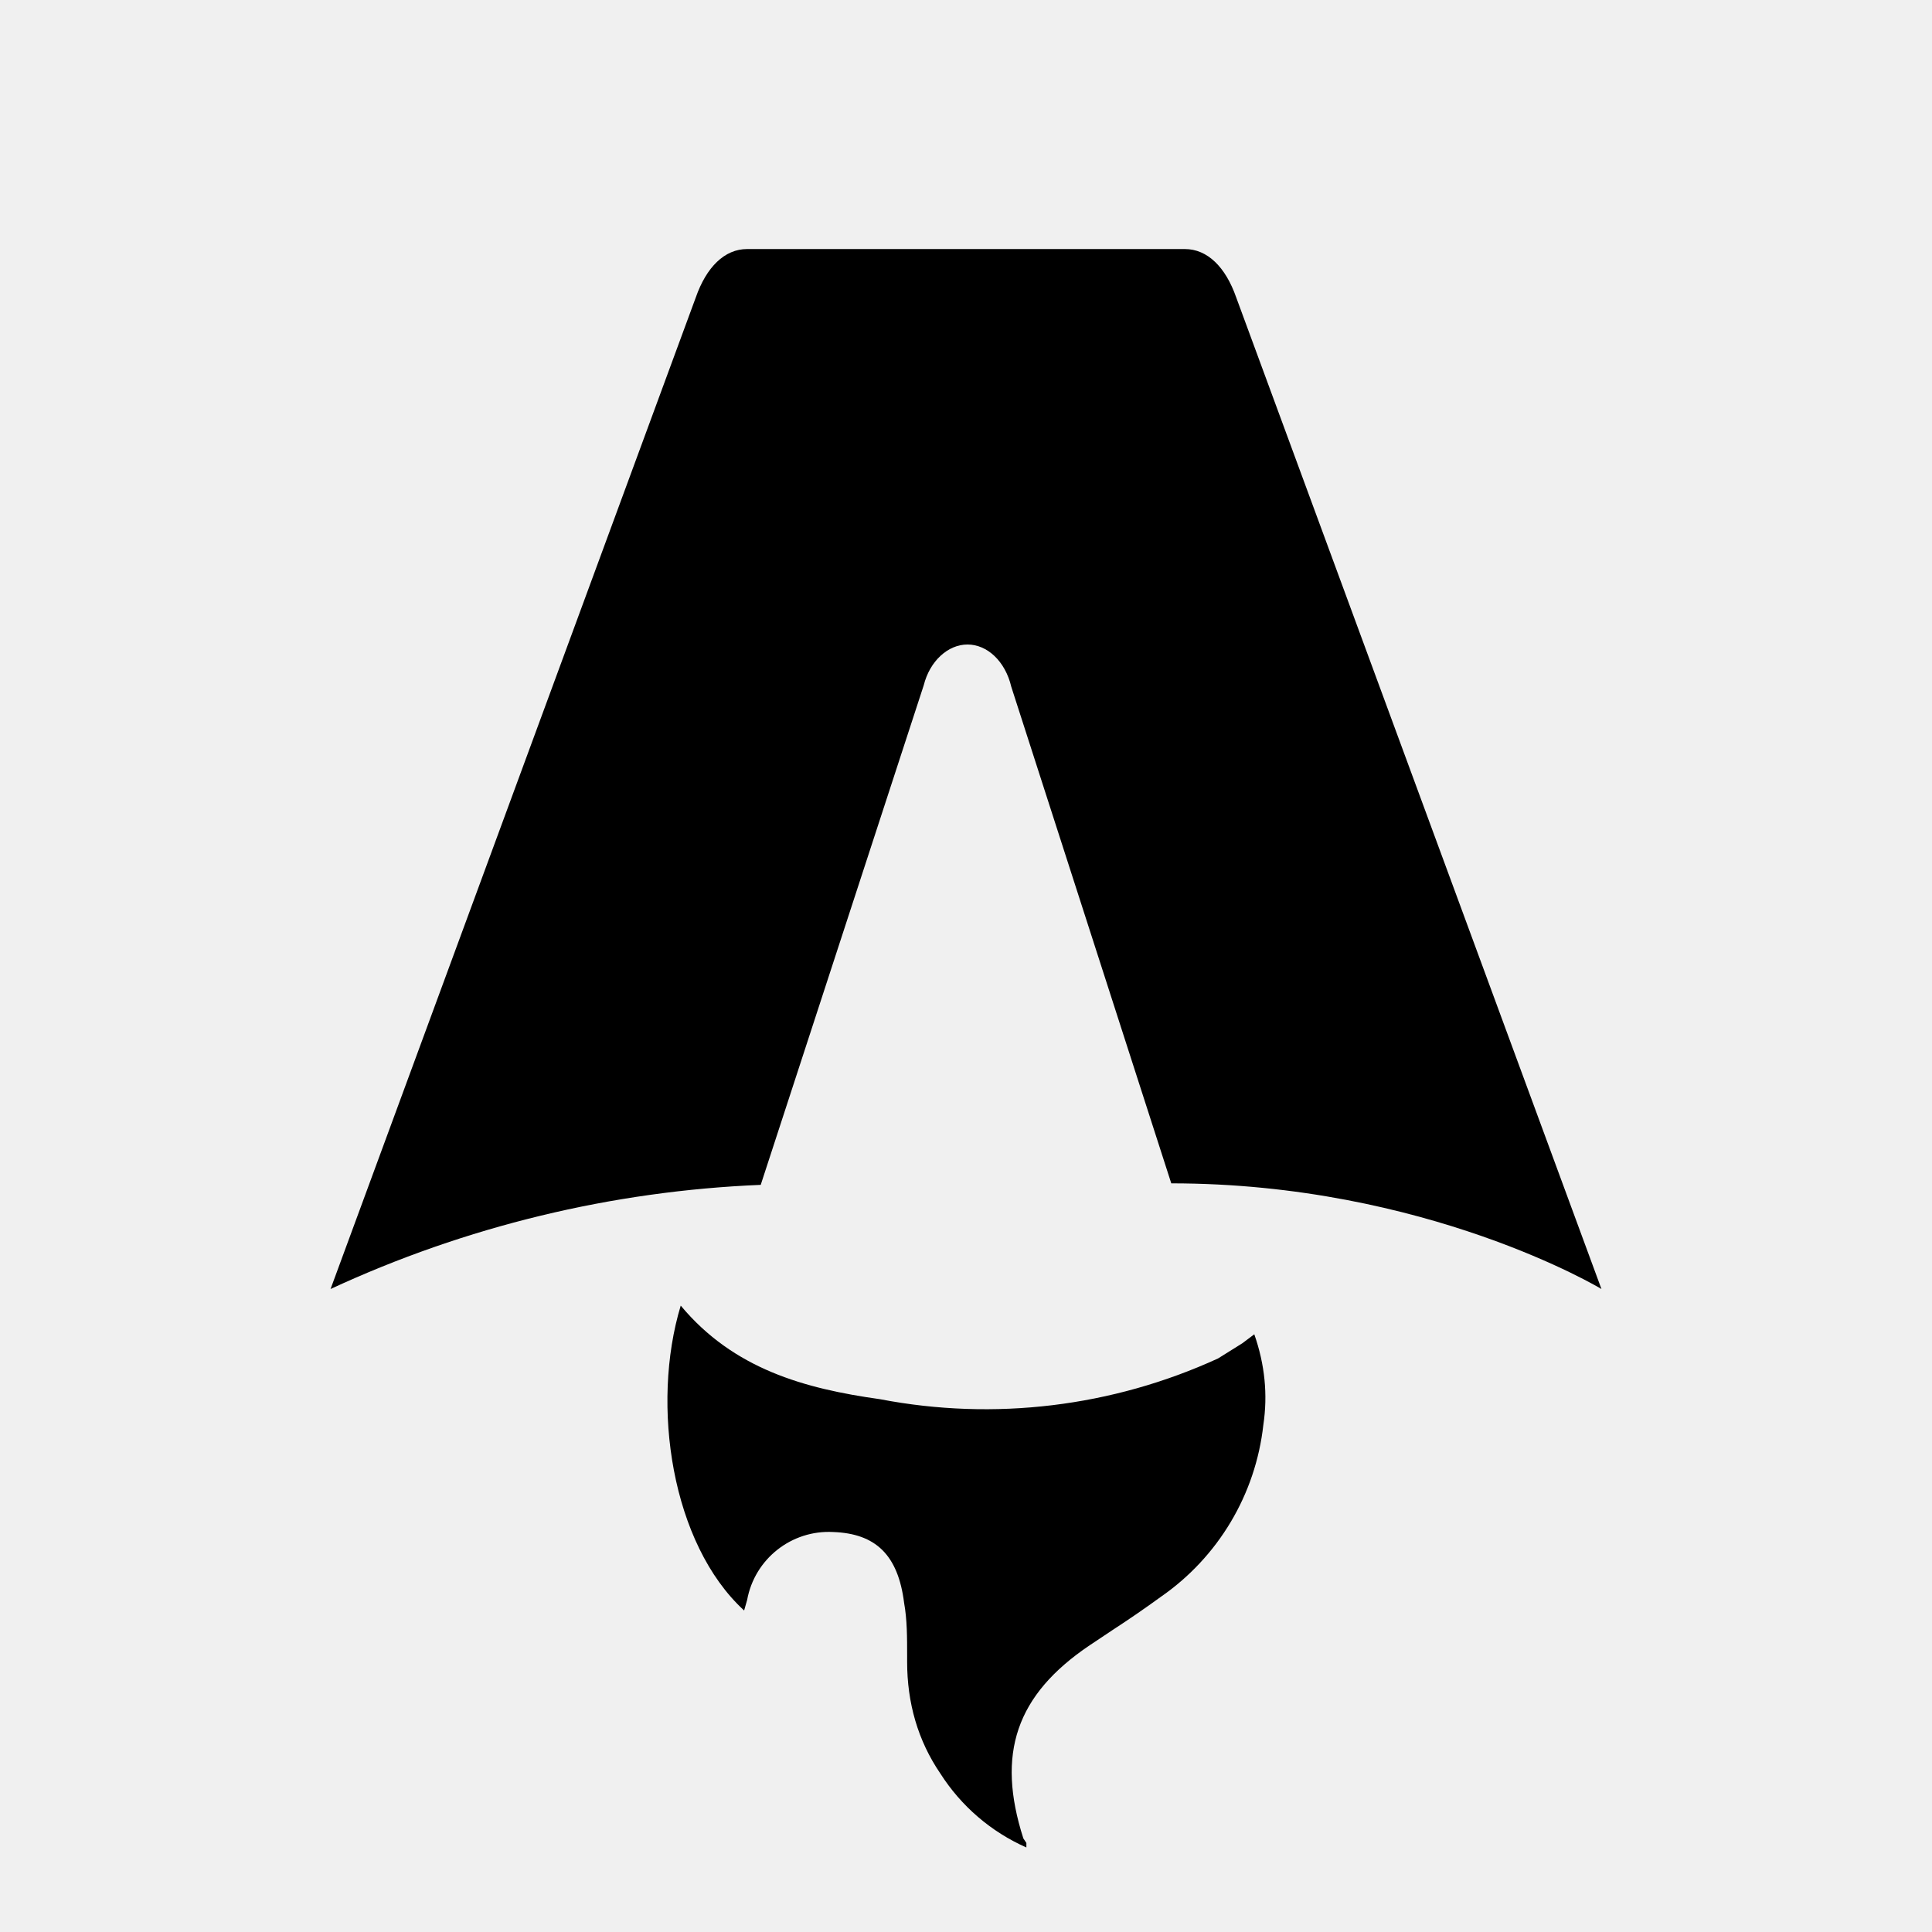
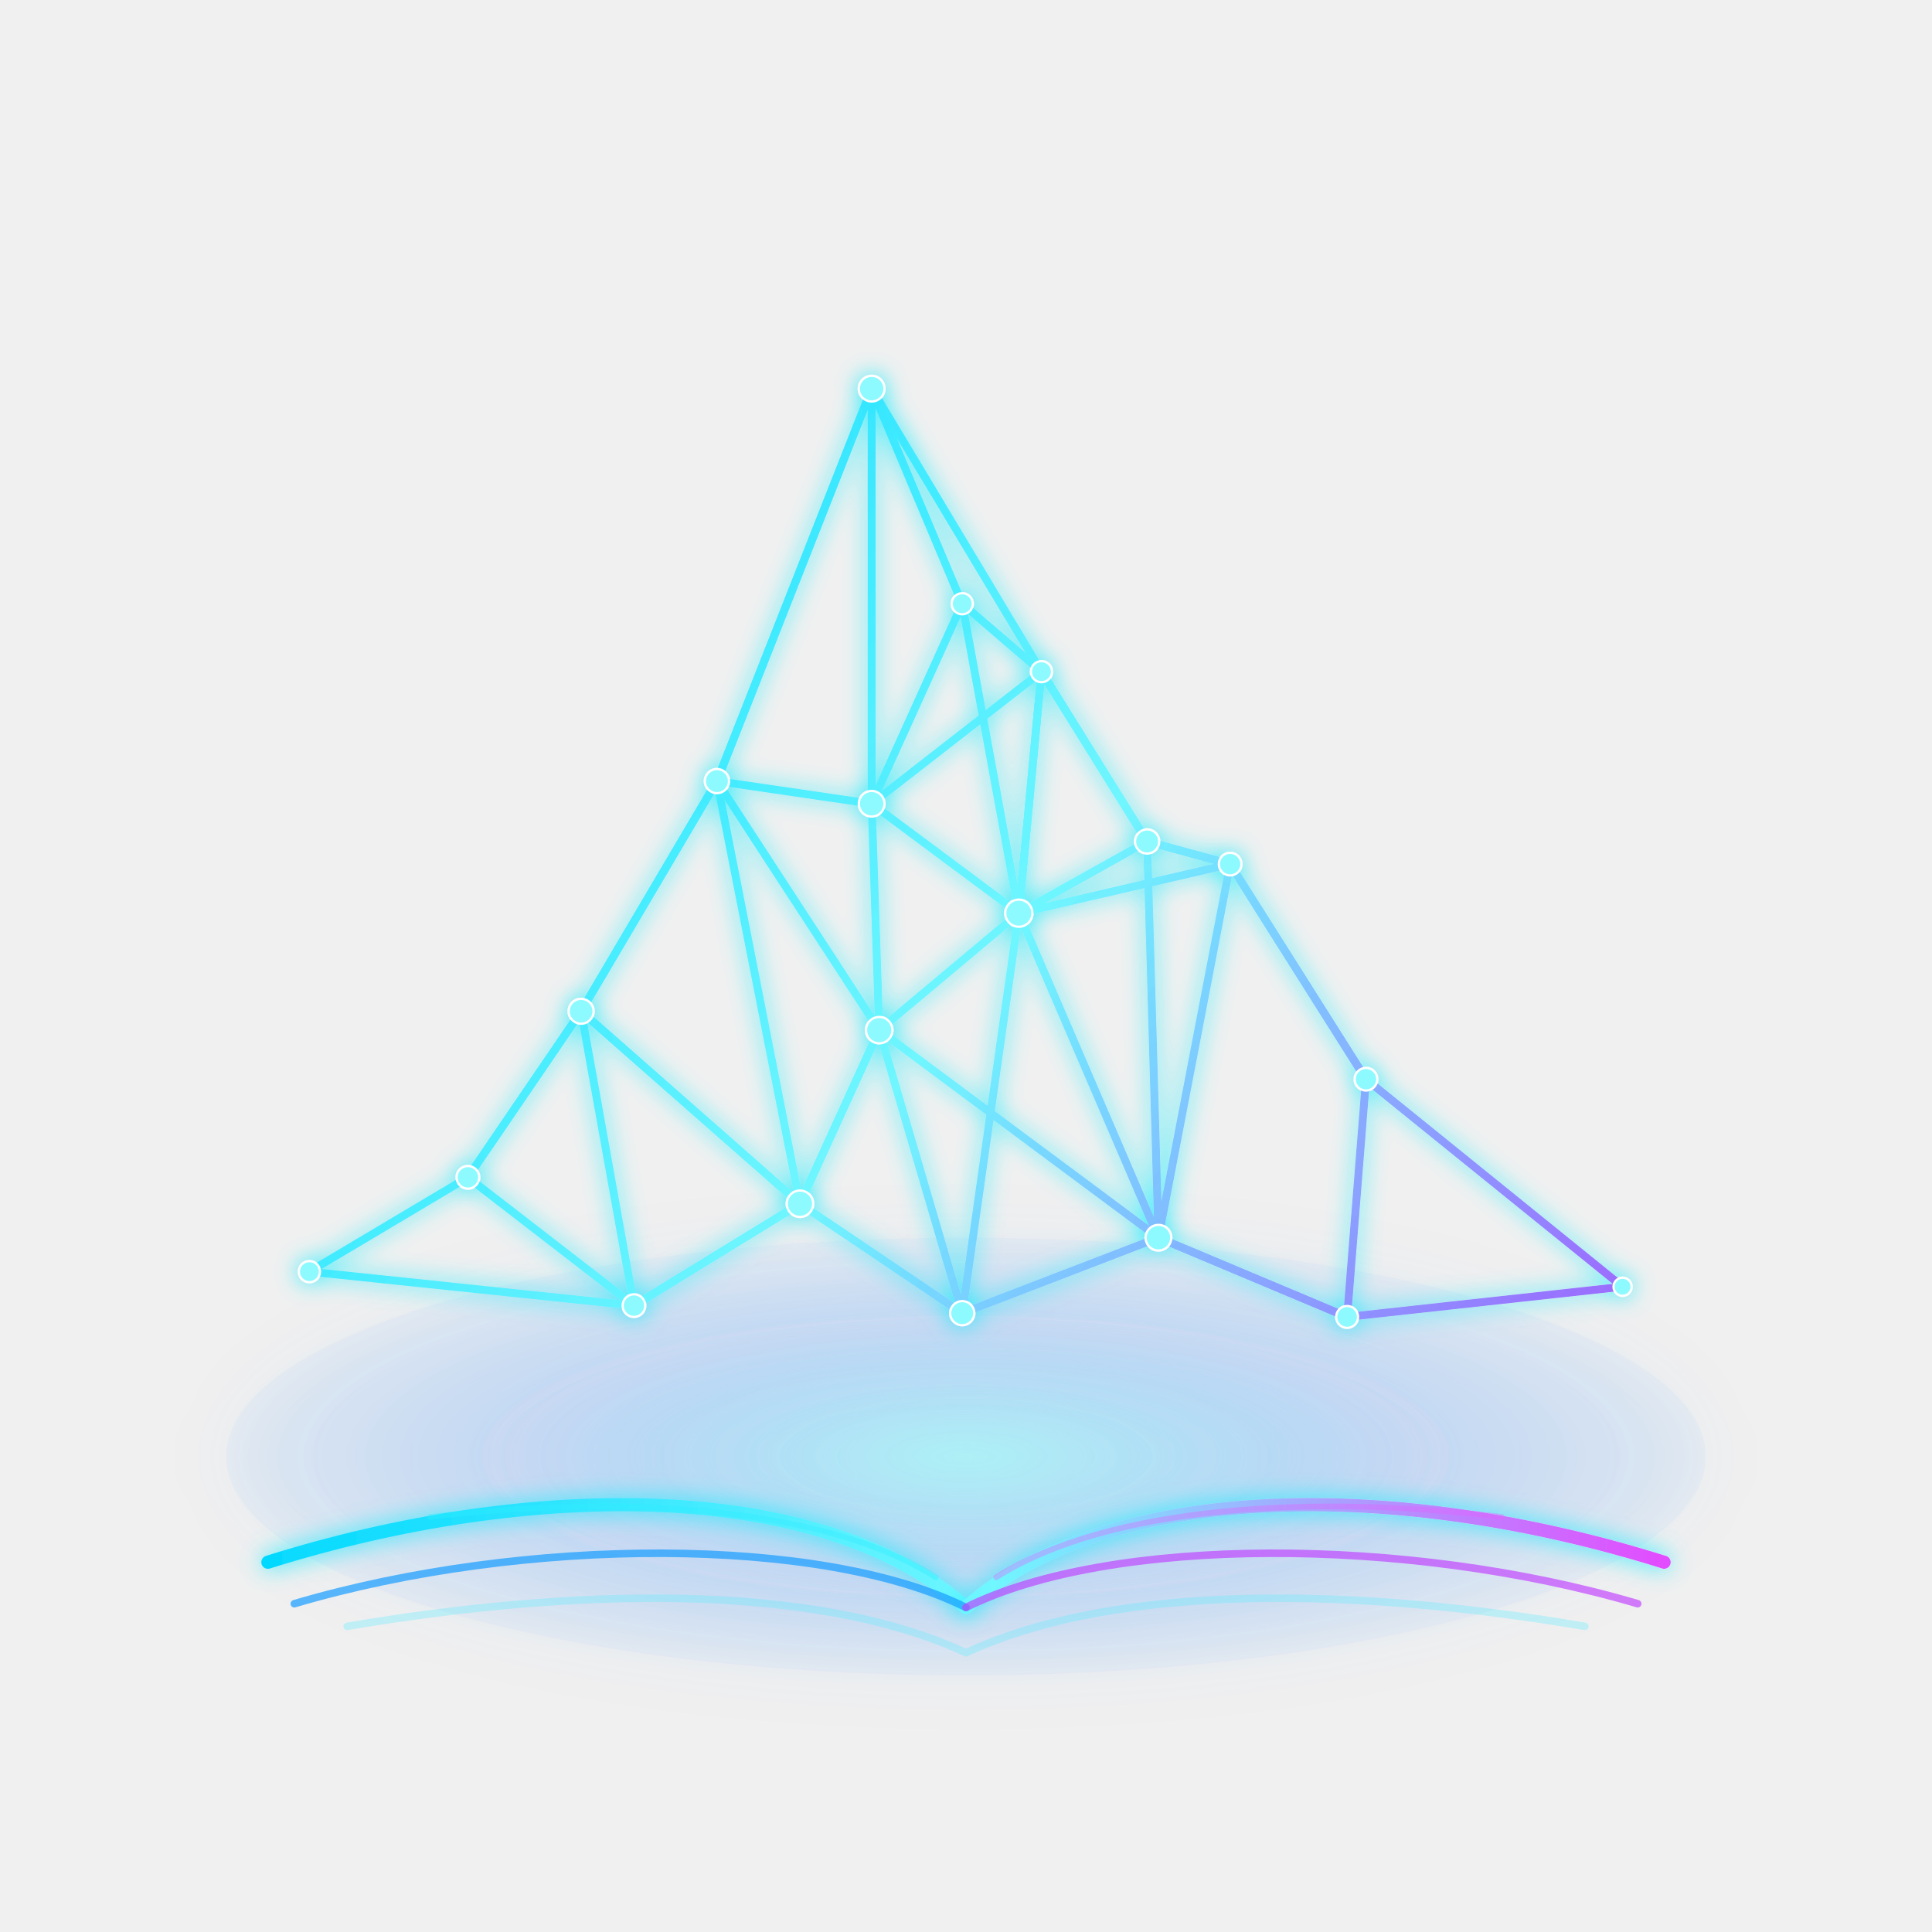
- <svg xmlns="http://www.w3.org/2000/svg" fill="none" viewBox="0 0 128 128">
-   <path d="M50.4 78.5a75.1 75.1 0 0 0-28.5 6.9l24.2-65.7c.7-2 1.9-3.2 3.4-3.2h29c1.5 0 2.7 1.2 3.4 3.2l24.2 65.7s-11.6-7-28.5-7L67 45.5c-.4-1.7-1.6-2.8-2.9-2.8-1.3 0-2.5 1.1-2.9 2.7L50.4 78.5Zm-1.1 28.2Zm-4.2-20.2c-2 6.6-.6 15.8 4.2 20.2a17.5 17.5 0 0 1 .2-.7 5.5 5.5 0 0 1 5.7-4.5c2.8.1 4.3 1.5 4.7 4.7.2 1.1.2 2.3.2 3.5v.4c0 2.7.7 5.2 2.2 7.4a13 13 0 0 0 5.7 4.9v-.3l-.2-.3c-1.8-5.6-.5-9.5 4.4-12.8l1.5-1a73 73 0 0 0 3.2-2.2 16 16 0 0 0 6.8-11.4c.3-2 .1-4-.6-6l-.8.6-1.6 1a37 37 0 0 1-22.4 2.7c-5-.7-9.7-2-13.2-6.2Z" />
-   <style>
-         path { fill: #000; }
-         @media (prefers-color-scheme: dark) {
-             path { fill: #FFF; }
-         }
-     </style>
+ <svg xmlns="http://www.w3.org/2000/svg" viewBox="0 0 512 512" role="img" aria-labelledby="title desc" version="1.1" id="svg49">
+   <defs id="defs12">
+     <filter id="cyanGlow" x="-inf" y="-0.331" width="inf" height="1.66">
+       <feGaussianBlur stdDeviation="3" result="blur" id="feGaussianBlur1" />
+       <feColorMatrix in="blur" type="matrix" values="0 0 0 0 0  0 0 0 0 .85  0 0 0 0 1  0 0 0 .85 0" result="glow" id="feColorMatrix1" />
+       <feMerge id="feMerge2">
+         <feMergeNode in="glow" id="feMergeNode1" />
+         <feMergeNode in="SourceGraphic" id="feMergeNode2" />
+       </feMerge>
+     </filter>
+     <filter id="softGlow" x="-0.049" y="-0.166" width="1.098" height="1.331">
+       <feGaussianBlur stdDeviation="8" result="blur" id="feGaussianBlur2" />
+       <feMerge id="feMerge4">
+         <feMergeNode in="blur" id="feMergeNode3" />
+         <feMergeNode in="SourceGraphic" id="feMergeNode4" />
+       </feMerge>
+     </filter>
+     <linearGradient id="bookLine" x1="72" y1="402" x2="440" y2="402" gradientUnits="userSpaceOnUse">
+       <stop offset="0" stop-color="#05d9ff" id="stop4" />
+       <stop offset=".52" stop-color="#6ff7ff" id="stop5" />
+       <stop offset="1" stop-color="#e14dff" id="stop6" />
+     </linearGradient>
+     <linearGradient id="wire" x1="96" y1="106" x2="416" y2="360" gradientUnits="userSpaceOnUse">
+       <stop offset="0" stop-color="#00d8ff" id="stop7" />
+       <stop offset=".55" stop-color="#6bf6ff" id="stop8" />
+       <stop offset="1" stop-color="#9a65ff" id="stop9" />
+     </linearGradient>
+     <radialGradient id="pageGlow" cx="50%" cy="50%" r="60%">
+       <stop offset="0" stop-color="#58f7ff" stop-opacity=".55" id="stop10" />
+       <stop offset=".55" stop-color="#1772ff" stop-opacity=".18" id="stop11" />
+       <stop offset="1" stop-color="#1772ff" stop-opacity="0" id="stop12" />
+     </radialGradient>
+   </defs>
+   <ellipse cx="256" cy="386" rx="196" ry="58" fill="url(#pageGlow)" opacity=".55" filter="url(#softGlow)" id="ellipse12" />
+   <g fill="none" stroke-linecap="round" stroke-linejoin="round" id="g20">
+     <path d="M256 426 C218 392 141 392 71 414" stroke="url(#bookLine)" stroke-width="3.5" filter="url(#cyanGlow)" id="path13" />
+     <path d="M256 426 C294 392 371 392 441 414" stroke="url(#bookLine)" stroke-width="3.5" filter="url(#cyanGlow)" id="path14" />
+     <path d="M256 426 C218 407 139 407 78 425" stroke="#179dff" stroke-opacity=".7" stroke-width="2" id="path15" />
+     <path d="M256 426 C294 407 373 407 434 425" stroke="#c13cff" stroke-opacity=".65" stroke-width="2" id="path16" />
+     <path d="M256 426 L256 391" stroke="#74f7ff" stroke-width="2.4" filter="url(#cyanGlow)" id="path17" />
+     <path d="M92 431 C151 421 215 419 256 438 C297 419 361 421 420 431" stroke="#5cecff" stroke-opacity=".32" stroke-width="2" id="path18" />
+     <path d="M114 402 C164 396 218 399 248 418" stroke="#2feeff" stroke-opacity=".38" stroke-width="1.5" id="path19" />
+     <path d="M398 402 C348 396 294 399 264 418" stroke="#e85cff" stroke-opacity=".35" stroke-width="1.5" id="path20" />
+   </g>
+   <g filter="url(#cyanGlow)" id="g49">
+     <g fill="none" stroke="url(#wire)" stroke-width="2.1" stroke-linecap="round" stroke-linejoin="round" opacity=".96" id="g30">
+       <path d="M82 337 L124 312 L154 268 L190 207 L231 103 L255 160 L276 178 L304 223 L326 229 L362 286 L430 341" id="path21" />
+       <path d="M82 337 L168 346 L212 319 L255 348 L307 328 L357 349 L430 341" id="path22" />
+       <path d="M124 312 L168 346 L154 268 L212 319 L190 207 L231 103 L231 213 L255 160 L270 242 L276 178 L304 223 L307 328 L326 229 L362 286 L357 349" id="path23" />
+       <path d="M154 268 L190 207 L231 213 L270 242 L304 223 L326 229" id="path24" />
+       <path d="M168 346 L212 319 L233 273 L270 242 L307 328 L357 349" id="path25" />
+       <path d="M190 207 L233 273 L231 213 L276 178 L270 242 L326 229" id="path26" />
+       <path d="M212 319 L233 273 L307 328" id="path27" />
+       <path d="M231 103 L276 178 L304 223" id="path28" />
+       <path d="M124 312 L154 268 L212 319" id="path29" />
+       <path d="M233 273 L255 348 L270 242" id="path30" />
+     </g>
+     <g fill="#8dfaff" stroke="#ffffff" stroke-width=".6" id="g48">
+       <circle cx="82" cy="337" r="2.8" id="circle30" />
+       <circle cx="124" cy="312" r="3" id="circle31" />
+       <circle cx="154" cy="268" r="3.3" id="circle32" />
+       <circle cx="168" cy="346" r="3" id="circle33" />
+       <circle cx="190" cy="207" r="3.2" id="circle34" />
+       <circle cx="212" cy="319" r="3.5" id="circle35" />
+       <circle cx="231" cy="103" r="3.4" id="circle36" />
+       <circle cx="231" cy="213" r="3.4" id="circle37" />
+       <circle cx="233" cy="273" r="3.5" id="circle38" />
+       <circle cx="255" cy="160" r="2.8" id="circle39" />
+       <circle cx="255" cy="348" r="3.2" id="circle40" />
+       <circle cx="270" cy="242" r="3.6" id="circle41" />
+       <circle cx="276" cy="178" r="2.8" id="circle42" />
+       <circle cx="304" cy="223" r="3.2" id="circle43" />
+       <circle cx="307" cy="328" r="3.4" id="circle44" />
+       <circle cx="326" cy="229" r="3" id="circle45" />
+       <circle cx="357" cy="349" r="2.9" id="circle46" />
+       <circle cx="362" cy="286" r="3" id="circle47" />
+       <circle cx="430" cy="341" r="2.4" id="circle48" />
+     </g>
+   </g>
</svg>
